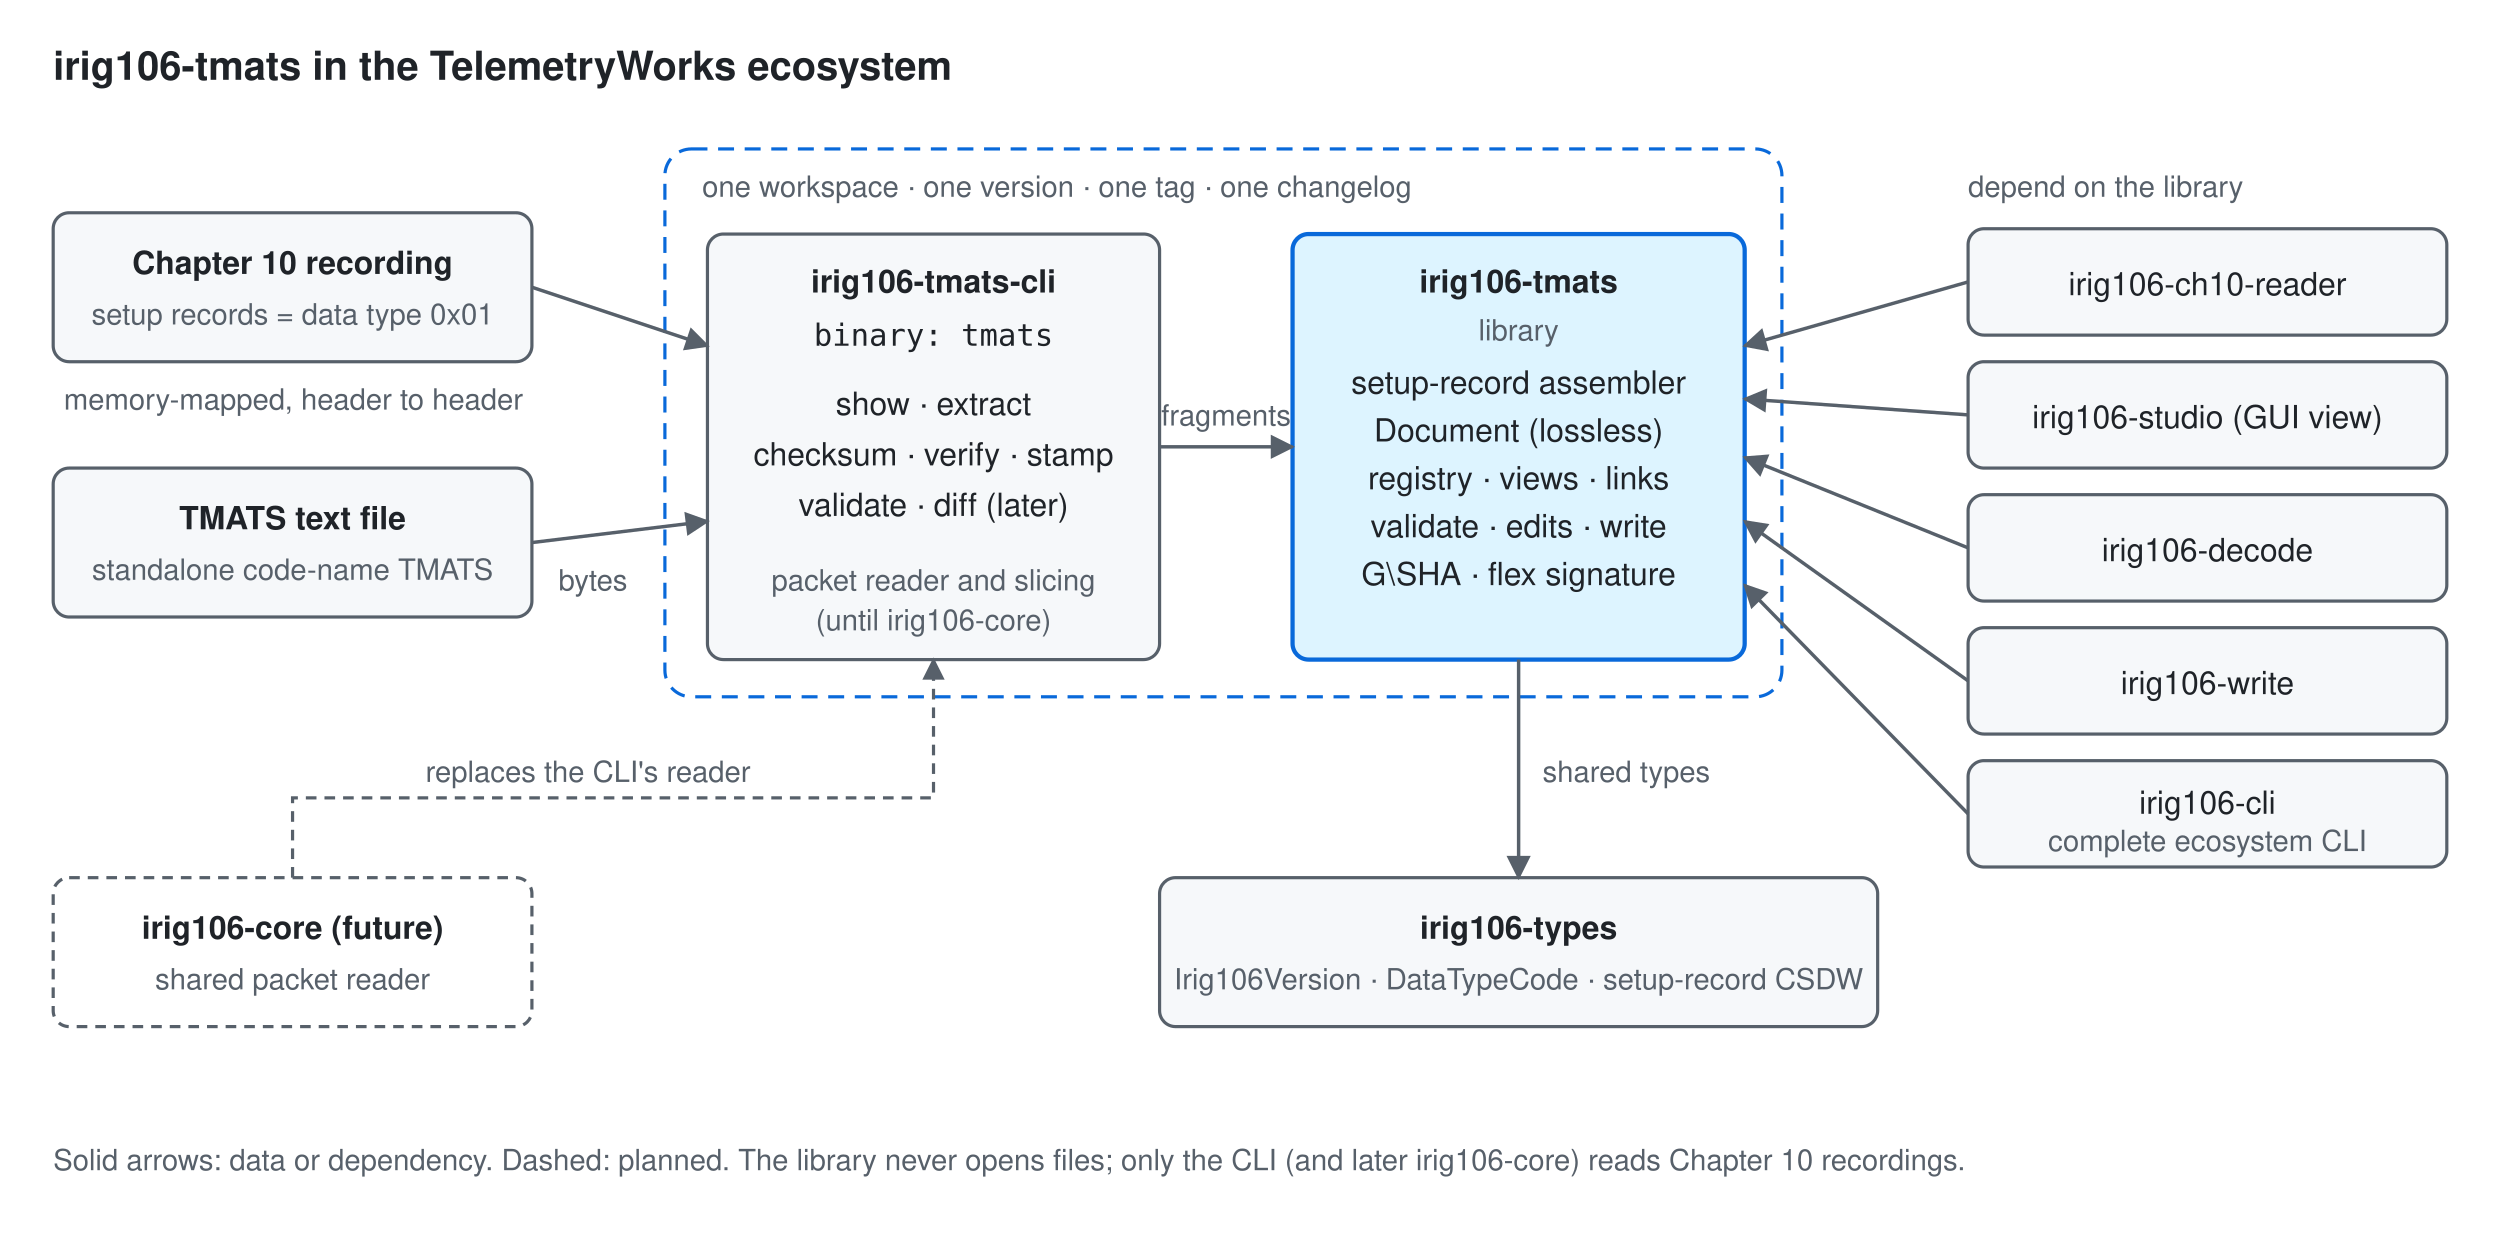
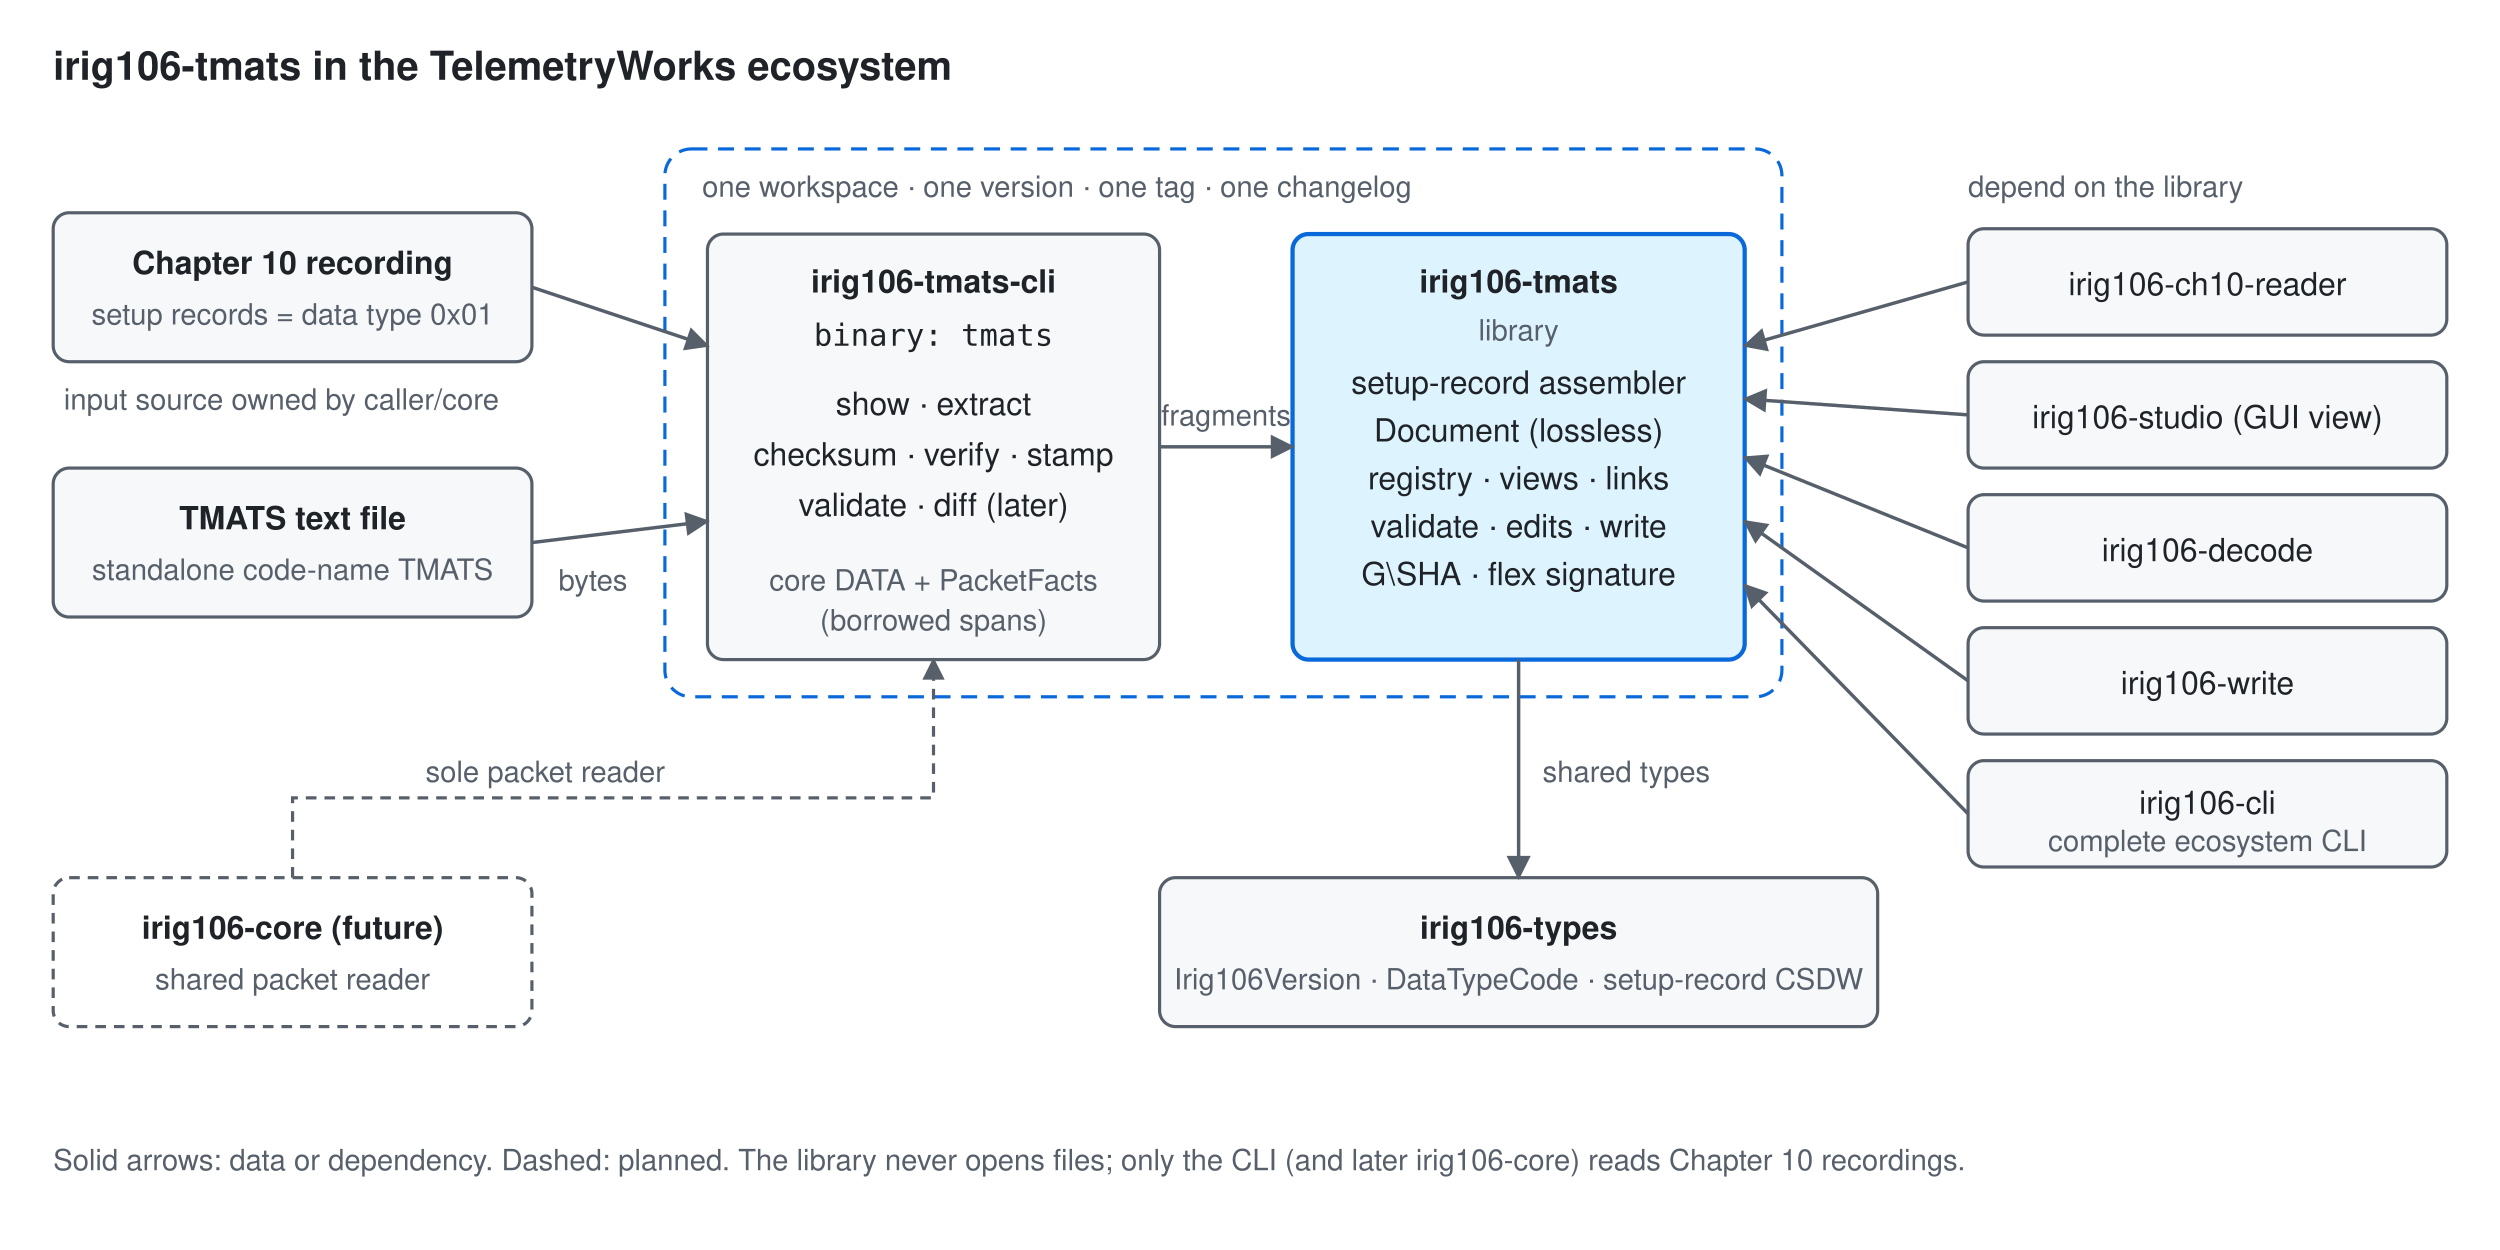
<svg xmlns="http://www.w3.org/2000/svg" viewBox="0 0 940 470" role="img" aria-label="irig106-tmats in the ecosystem: the tmats CLI reads Chapter 10 recordings and TMATS files and hands setup-record fragments to the library, which assembles them into complete records; the CLI and library form one lockstep workspace; sibling crates depend on the library; shared types come from irig106-types.">
  <style>
    text { font-family: -apple-system, "Segoe UI", Helvetica, Arial, sans-serif; font-size: 12px; fill: #1f2328; }
    .t { font-size: 15px; font-weight: 600; }
    .b { font-weight: 600; }
    .m { font-family: ui-monospace, SFMono-Regular, Consolas, monospace; font-size: 11.5px; }
    .l { font-size: 11px; fill: #57606a; }
    .box { fill: #f6f8fa; stroke: #57606a; stroke-width: 1.2; }
    .hl { fill: #ddf4ff; stroke: #0969da; stroke-width: 1.6; }
    .ws { fill: none; stroke: #0969da; stroke-width: 1.2; stroke-dasharray: 6 4; }
    .fut { fill: none; stroke: #57606a; stroke-width: 1.2; stroke-dasharray: 4 3; }
    .ln { stroke: #57606a; stroke-width: 1.3; fill: none; }
    .dl { stroke: #57606a; stroke-width: 1.2; fill: none; stroke-dasharray: 4 3; }
    .ah { fill: #57606a; }
    @media (prefers-color-scheme: dark) {
      text { fill: #e6edf3; } .l { fill: #9198a1; }
      .box { fill: #161b22; stroke: #9198a1; } .hl { fill: #0c2d6b; stroke: #4493f8; }
      .ws { stroke: #4493f8; } .fut, .ln, .dl { stroke: #9198a1; } .ah { fill: #9198a1; }
    }
  </style>
  <defs>
    <marker id="a" viewBox="0 0 10 10" refX="9" refY="5" markerWidth="7" markerHeight="7" orient="auto-start-reverse">
      <path class="ah" d="M0,0 L10,5 L0,10 z" />
    </marker>
  </defs>
  <text class="t" x="20" y="30">irig106-tmats in the TelemetryWorks ecosystem</text>
  <rect class="box" x="20" y="80" width="180" height="56" rx="6" />
  <text class="b" x="110" y="103" text-anchor="middle">Chapter 10 recording</text>
  <text class="l" x="110" y="122" text-anchor="middle">setup records = data type 0x01</text>
  <rect class="box" x="20" y="176" width="180" height="56" rx="6" />
  <text class="b" x="110" y="199" text-anchor="middle">TMATS text file</text>
  <text class="l" x="110" y="218" text-anchor="middle">standalone code-name TMATS</text>
  <rect class="fut" x="20" y="330" width="180" height="56" rx="6" />
  <text class="b" x="110" y="353" text-anchor="middle">irig106-core (future)</text>
  <text class="l" x="110" y="372" text-anchor="middle">shared packet reader</text>
  <rect class="ws" x="250" y="56" width="420" height="206" rx="10" />
  <text class="l" x="264" y="74">one workspace · one version · one tag · one changelog</text>
  <rect class="box" x="266" y="88" width="170" height="160" rx="6" />
  <text class="b" x="351" y="110" text-anchor="middle">irig106-tmats-cli</text>
  <text class="m" x="351" y="130" text-anchor="middle">binary: tmats</text>
  <text x="351" y="156" text-anchor="middle">show · extract</text>
  <text x="351" y="175" text-anchor="middle">checksum · verify · stamp</text>
  <text x="351" y="194" text-anchor="middle">validate · diff (later)</text>
-   <text class="l" x="351" y="222" text-anchor="middle">packet reader and slicing</text>
-   <text class="l" x="351" y="237" text-anchor="middle">(until irig106-core)</text>
+   <text class="l" x="351" y="222" text-anchor="middle">core DATA + PacketFacts</text>
+   <text class="l" x="351" y="237" text-anchor="middle">(borrowed spans)</text>
  <rect class="hl" x="486" y="88" width="170" height="160" rx="6" />
  <text class="b" x="571" y="110" text-anchor="middle">irig106-tmats</text>
  <text class="l" x="571" y="128" text-anchor="middle">library</text>
  <text x="571" y="148" text-anchor="middle">setup-record assembler</text>
  <text x="571" y="166" text-anchor="middle">Document (lossless)</text>
  <text x="571" y="184" text-anchor="middle">registry · views · links</text>
  <text x="571" y="202" text-anchor="middle">validate · edits · write</text>
  <text x="571" y="220" text-anchor="middle">G\SHA · flex signature</text>
  <path class="ln" d="M200,108 L266,130" marker-end="url(#a)" />
-   <text class="l" x="24" y="154">memory-mapped, header to header</text>
+   <text class="l" x="24" y="154">input source owned by caller/core</text>
  <path class="ln" d="M200,204 L266,196" marker-end="url(#a)" />
  <text class="l" x="210" y="222">bytes</text>
  <path class="dl" d="M110,330 L110,300 L351,300 L351,248" marker-end="url(#a)" />
-   <text class="l" x="160" y="294">replaces the CLI's reader</text>
+   <text class="l" x="160" y="294">sole packet reader</text>
  <path class="ln" d="M436,168 L486,168" marker-end="url(#a)" />
  <text class="l" x="461" y="160" text-anchor="middle">fragments</text>
  <rect class="box" x="436" y="330" width="270" height="56" rx="6" />
  <text class="b" x="571" y="353" text-anchor="middle">irig106-types</text>
  <text class="l" x="571" y="372" text-anchor="middle">Irig106Version · DataTypeCode · setup-record CSDW</text>
  <path class="ln" d="M571,248 L571,330" marker-end="url(#a)" />
  <text class="l" x="580" y="294">shared types</text>
  <text class="l" x="740" y="74">depend on the library</text>
  <rect class="box" x="740" y="86" width="180" height="40" rx="6" />
  <text x="830" y="111" text-anchor="middle">irig106-ch10-reader</text>
  <rect class="box" x="740" y="136" width="180" height="40" rx="6" />
  <text x="830" y="161" text-anchor="middle">irig106-studio (GUI view)</text>
  <rect class="box" x="740" y="186" width="180" height="40" rx="6" />
  <text x="830" y="211" text-anchor="middle">irig106-decode</text>
  <rect class="box" x="740" y="236" width="180" height="40" rx="6" />
  <text x="830" y="261" text-anchor="middle">irig106-write</text>
  <rect class="box" x="740" y="286" width="180" height="40" rx="6" />
  <text x="830" y="306" text-anchor="middle">irig106-cli</text>
  <text class="l" x="830" y="320" text-anchor="middle">complete ecosystem CLI</text>
  <path class="ln" d="M740,106 L656,130" marker-end="url(#a)" />
  <path class="ln" d="M740,156 L656,150" marker-end="url(#a)" />
  <path class="ln" d="M740,206 L656,172" marker-end="url(#a)" />
  <path class="ln" d="M740,256 L656,196" marker-end="url(#a)" />
  <path class="ln" d="M740,306 L656,220" marker-end="url(#a)" />
  <text class="l" x="20" y="440">Solid arrows: data or dependency. Dashed: planned. The library never opens files; only the CLI (and later irig106-core) reads Chapter 10 recordings.</text>
</svg>
